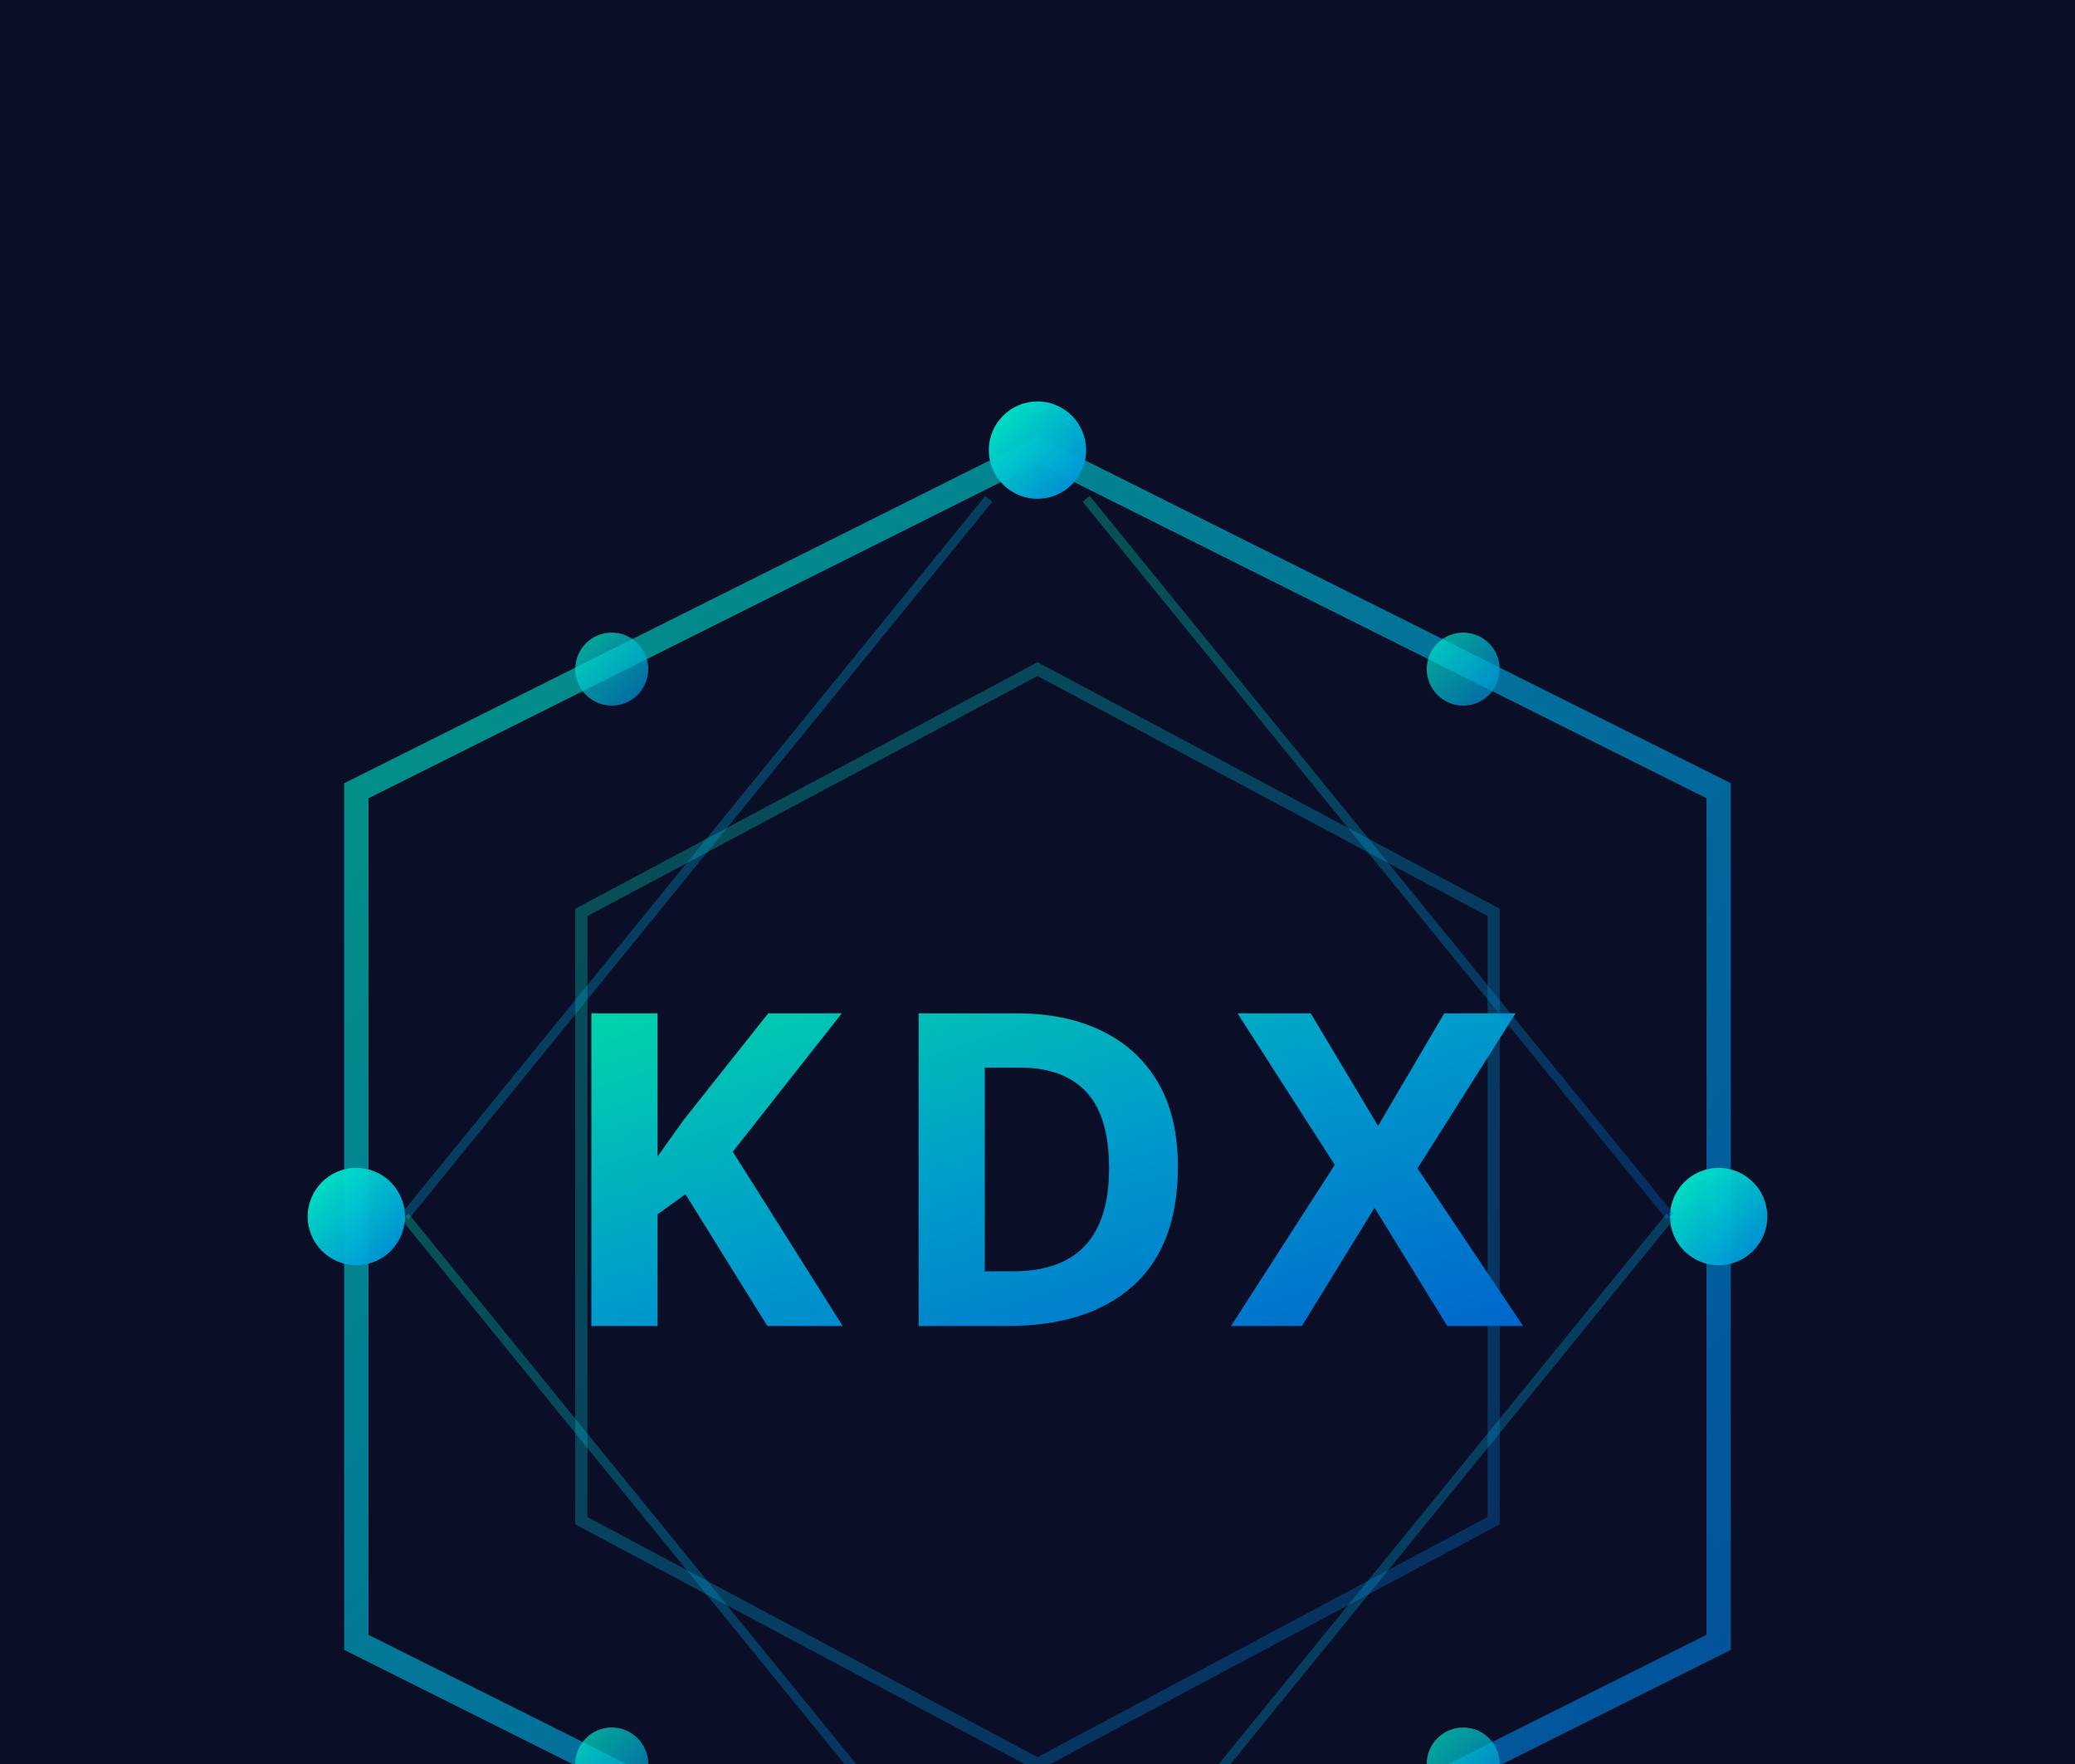
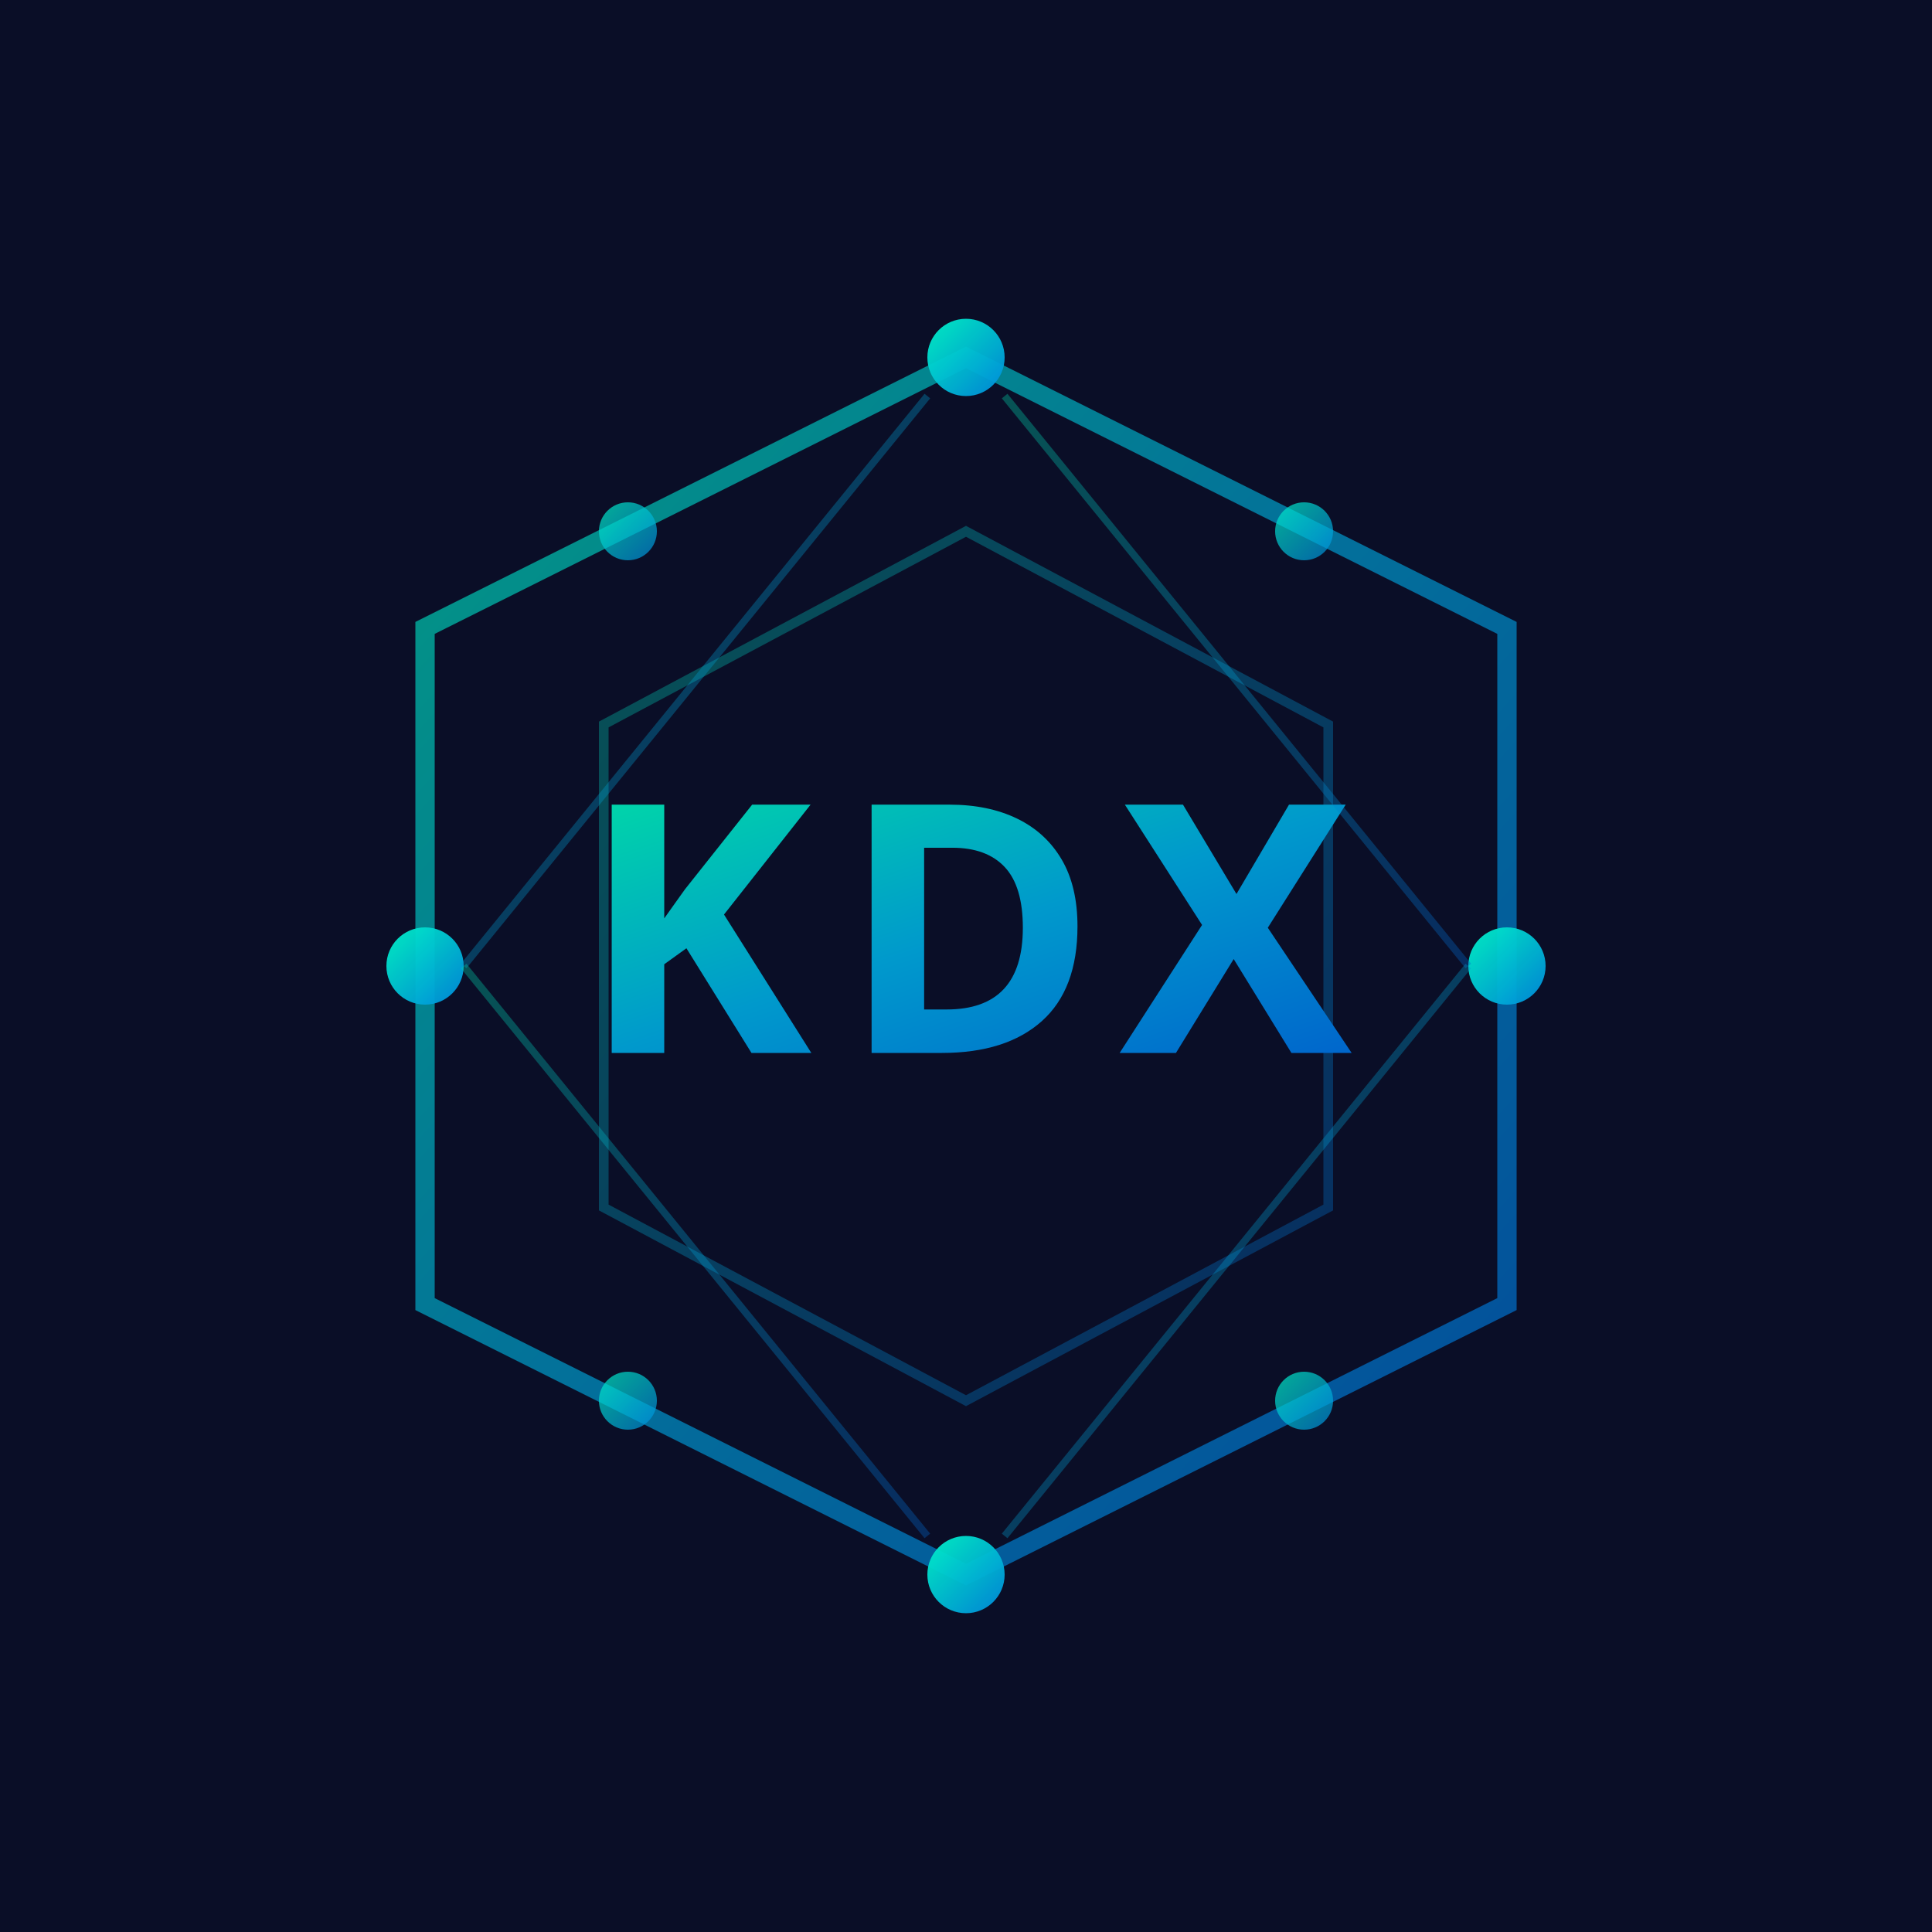
- <svg xmlns="http://www.w3.org/2000/svg" viewBox="30 0 340 290" width="400" height="340">
+ <svg xmlns="http://www.w3.org/2000/svg" viewBox="0 0 400 400" width="400" height="400">
  <defs>
    <linearGradient id="mainGrad" x1="0%" y1="0%" x2="100%" y2="100%">
      <stop offset="0%" style="stop-color:#00D4AA" />
      <stop offset="50%" style="stop-color:#0099CC" />
      <stop offset="100%" style="stop-color:#0066CC" />
    </linearGradient>
    <linearGradient id="nodeGrad" x1="0%" y1="0%" x2="100%" y2="100%">
      <stop offset="0%" style="stop-color:#00F5C8" />
      <stop offset="100%" style="stop-color:#0088DD" />
    </linearGradient>
  </defs>
-   <rect width="400" height="340" fill="#0A0E27" />
+   <rect width="400" height="400" fill="#0A0E27" />
  <g transform="translate(60, 60)">
    <polygon points="140,14 252,70 252,210 140,266 28,210 28,70" fill="none" stroke="url(#mainGrad)" stroke-width="4" opacity="0.7" />
    <polygon points="140,50 215,90 215,190 140,230 65,190 65,90" fill="none" stroke="url(#mainGrad)" stroke-width="2" opacity="0.35" />
    <text x="140" y="158" text-anchor="middle" font-family="Arial Black, sans-serif" font-size="72" font-weight="900" fill="url(#mainGrad)" letter-spacing="6">KDX</text>
    <circle cx="28" cy="140" r="8" fill="url(#nodeGrad)" opacity="0.95" />
    <circle cx="252" cy="140" r="8" fill="url(#nodeGrad)" opacity="0.95" />
    <circle cx="140" cy="14" r="8" fill="url(#nodeGrad)" opacity="0.95" />
    <circle cx="140" cy="266" r="8" fill="url(#nodeGrad)" opacity="0.95" />
    <circle cx="70" cy="50" r="6" fill="url(#nodeGrad)" opacity="0.7" />
    <circle cx="210" cy="50" r="6" fill="url(#nodeGrad)" opacity="0.7" />
    <circle cx="70" cy="230" r="6" fill="url(#nodeGrad)" opacity="0.7" />
    <circle cx="210" cy="230" r="6" fill="url(#nodeGrad)" opacity="0.7" />
    <line x1="36" y1="140" x2="132" y2="22" stroke="url(#mainGrad)" stroke-width="1.5" opacity="0.35" />
    <line x1="244" y1="140" x2="148" y2="22" stroke="url(#mainGrad)" stroke-width="1.5" opacity="0.35" />
    <line x1="36" y1="140" x2="132" y2="258" stroke="url(#mainGrad)" stroke-width="1.5" opacity="0.35" />
    <line x1="244" y1="140" x2="148" y2="258" stroke="url(#mainGrad)" stroke-width="1.5" opacity="0.35" />
  </g>
</svg>
